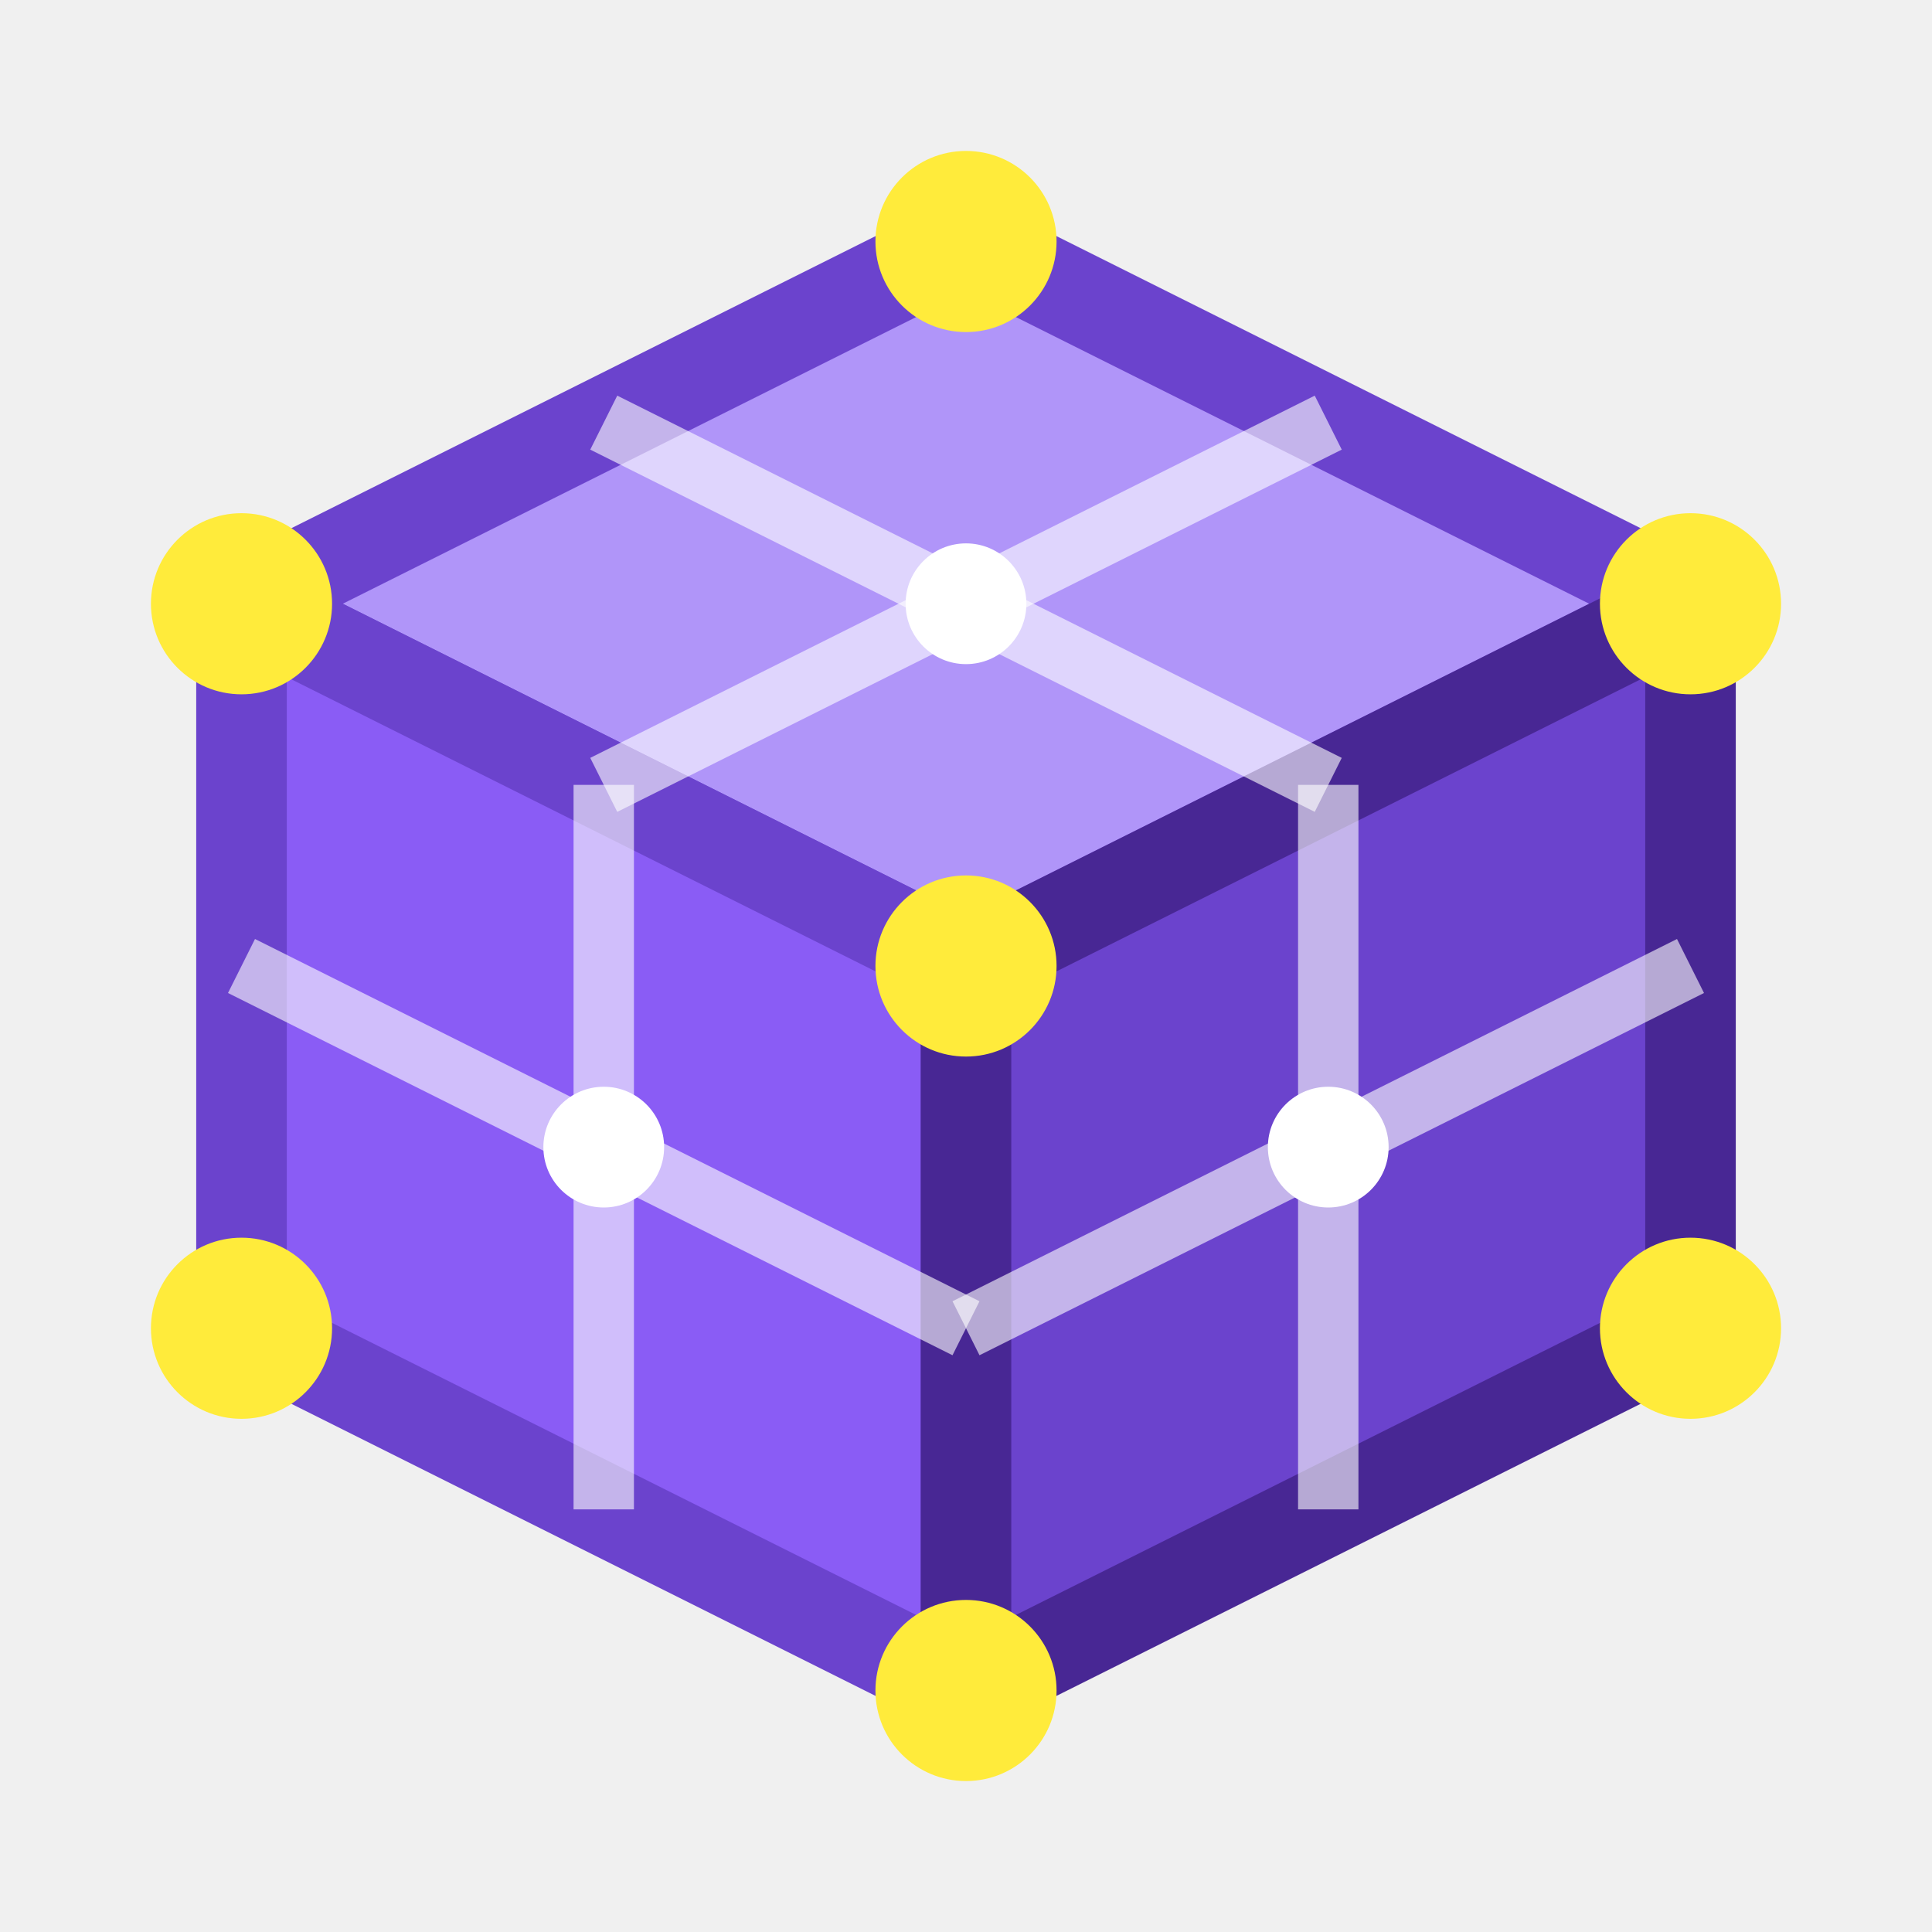
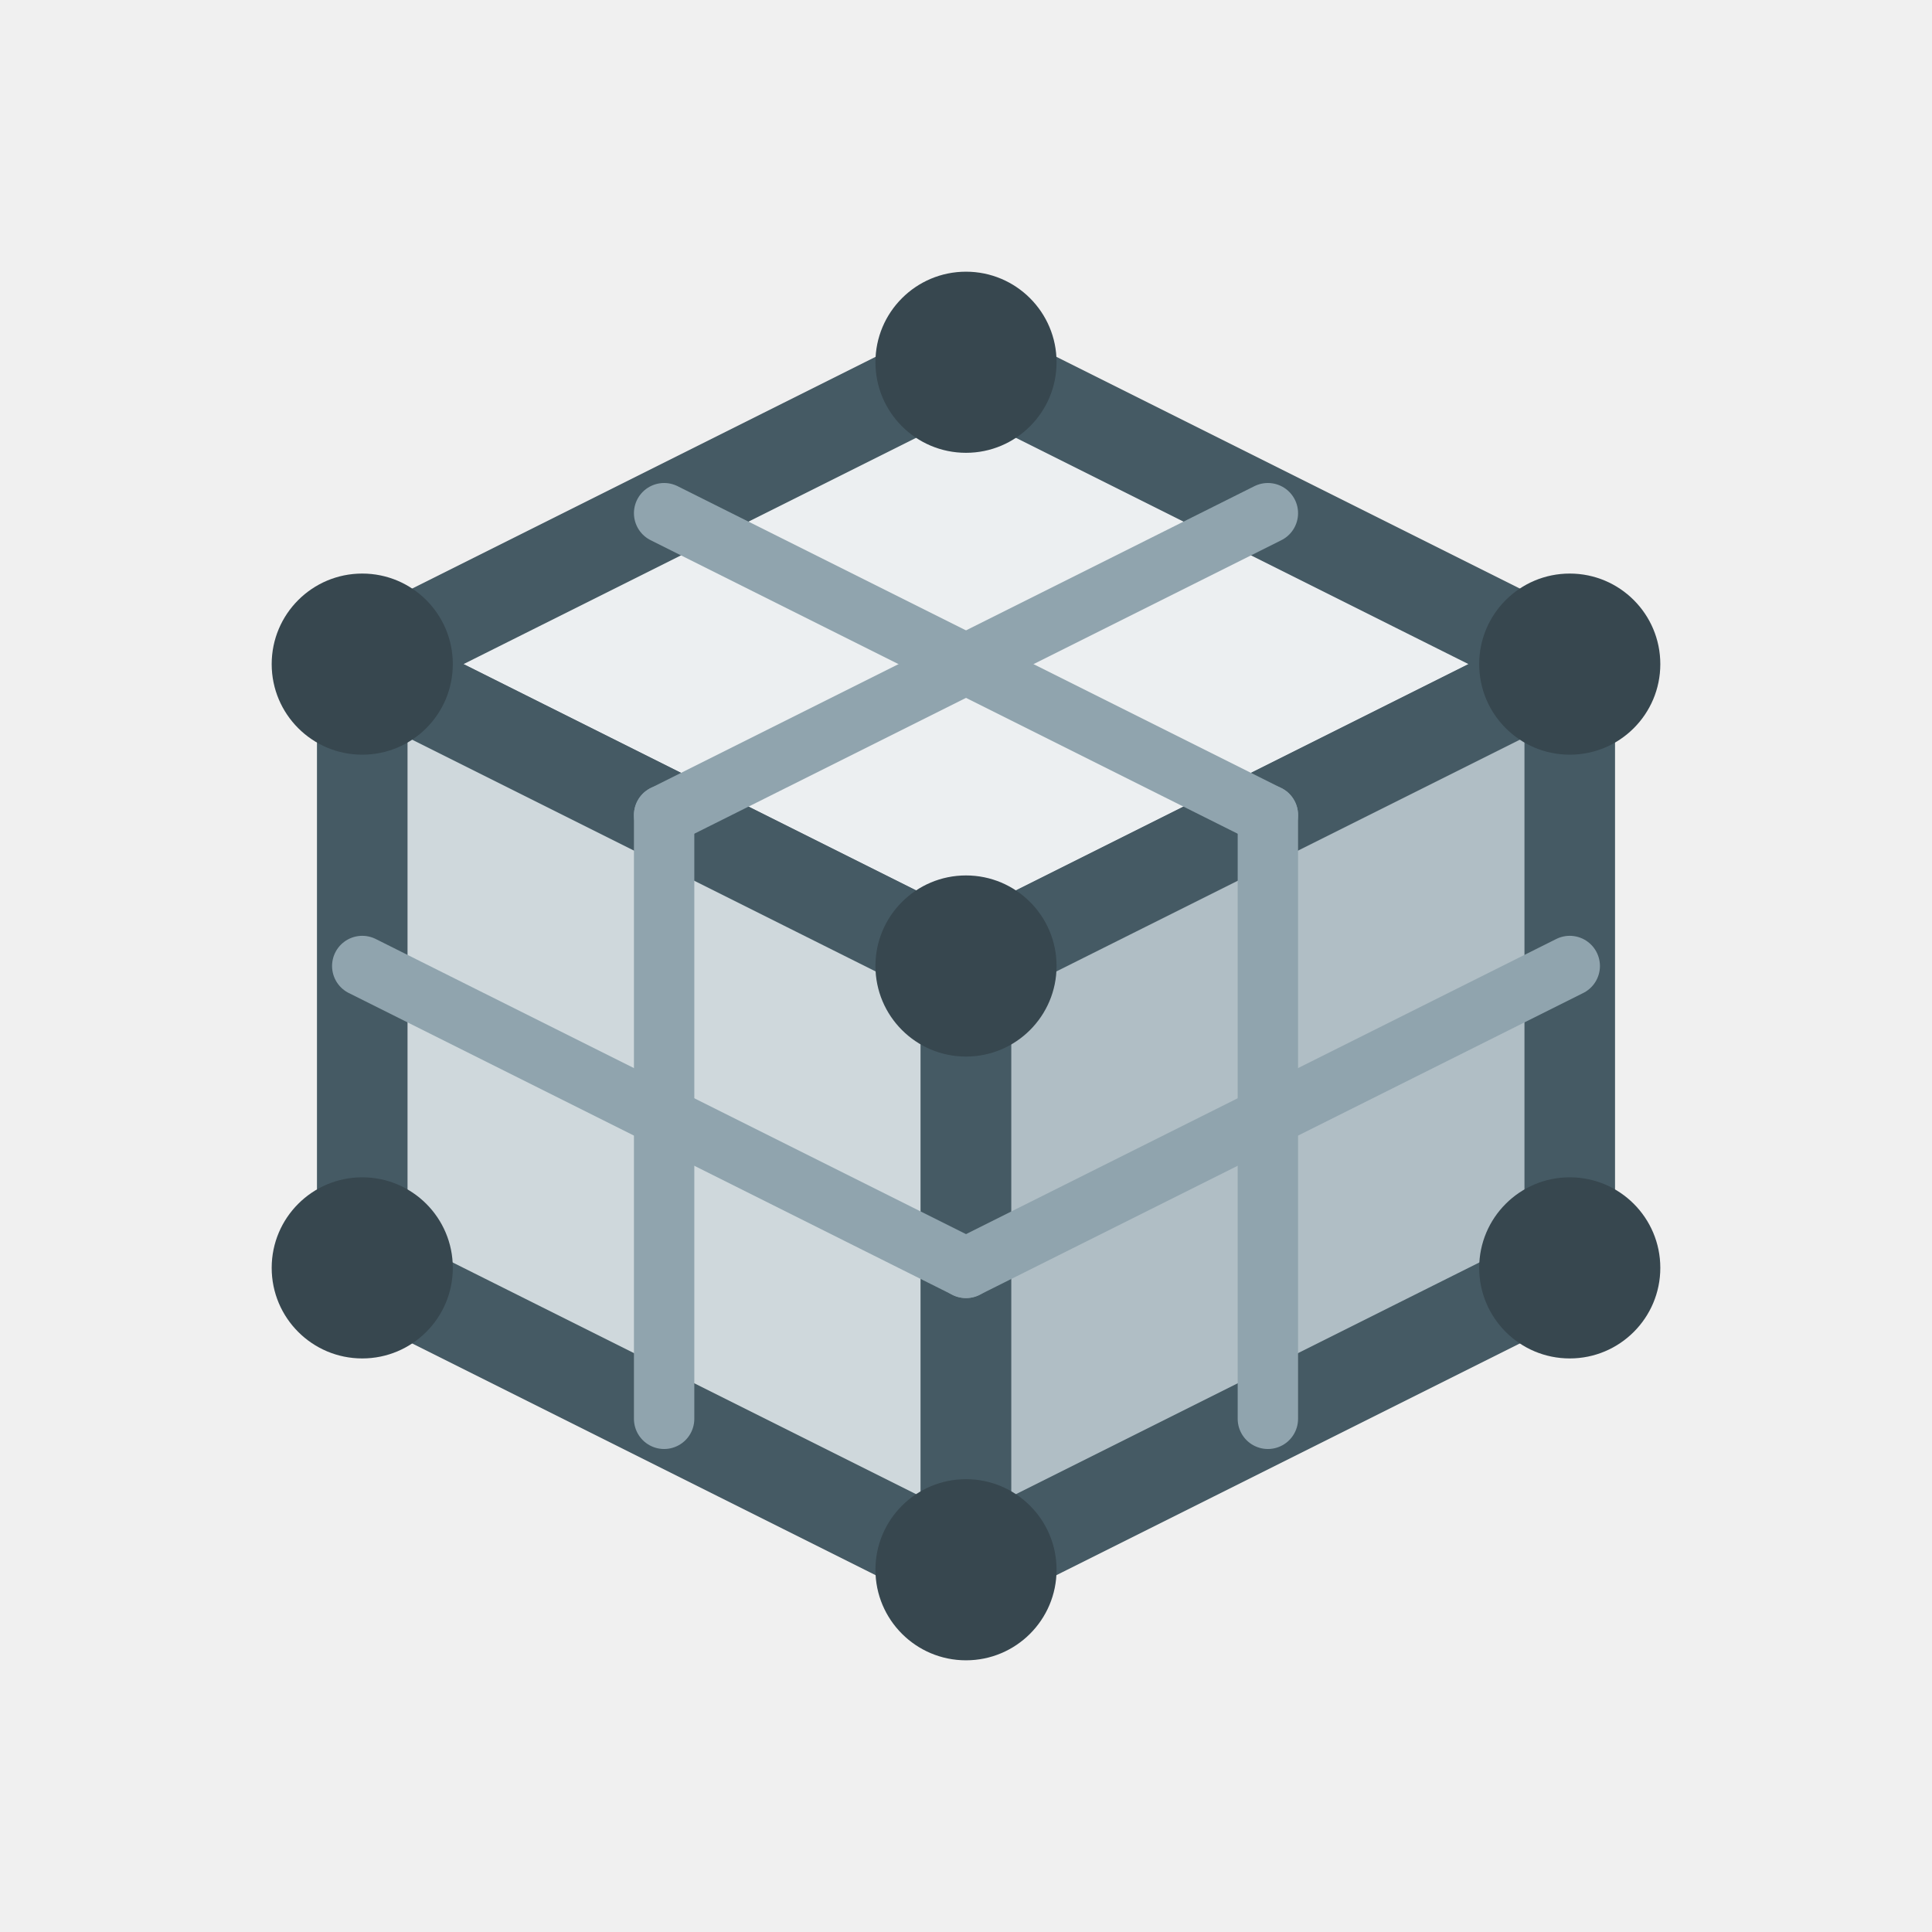
<svg xmlns="http://www.w3.org/2000/svg" viewBox="0 0 32 32">
-   <polygon points="16,4 28,10 16,16 4,10" fill="#b095f9" stroke="#6b43cd" stroke-width="1.5" stroke-linejoin="round" />
-   <polygon points="4,10 16,16 16,28 4,22" fill="#8a5cf5" stroke="#6b43cd" stroke-width="1.5" stroke-linejoin="round" />
-   <polygon points="16,16 28,10 28,22 16,28" fill="#6b43cd" stroke="#482794" stroke-width="1.5" stroke-linejoin="round" />
-   <line x1="10" y1="7" x2="22" y2="13" stroke="#ffffff" stroke-width="1" opacity="0.6" />
-   <line x1="22" y1="7" x2="10" y2="13" stroke="#ffffff" stroke-width="1" opacity="0.6" />
-   <line x1="4" y1="16" x2="16" y2="22" stroke="#ffffff" stroke-width="1" opacity="0.6" />
-   <line x1="10" y1="13" x2="10" y2="25" stroke="#ffffff" stroke-width="1" opacity="0.6" />
-   <line x1="16" y1="22" x2="28" y2="16" stroke="#ffffff" stroke-width="1" opacity="0.6" />
-   <line x1="22" y1="13" x2="22" y2="25" stroke="#ffffff" stroke-width="1" opacity="0.6" />
-   <circle cx="16" cy="4" r="1.5" fill="#ffeb3b" />
-   <circle cx="28" cy="10" r="1.5" fill="#ffeb3b" />
-   <circle cx="16" cy="16" r="1.5" fill="#ffeb3b" />
-   <circle cx="4" cy="10" r="1.5" fill="#ffeb3b" />
-   <circle cx="4" cy="22" r="1.5" fill="#ffeb3b" />
-   <circle cx="16" cy="28" r="1.5" fill="#ffeb3b" />
-   <circle cx="28" cy="22" r="1.5" fill="#ffeb3b" />
-   <circle cx="16" cy="10" r="1" fill="#ffffff" />
-   <circle cx="10" cy="19" r="1" fill="#ffffff" />
-   <circle cx="22" cy="19" r="1" fill="#ffffff" />
+   <g stroke="#455a64" stroke-width="1.5" stroke-linejoin="round" stroke-linecap="round">
+     <polygon points="16,6 26,11 16,16 6,11" fill="#eceff1" />
+     <polygon points="6,11 16,16 16,26 6,21" fill="#cfd8dc" />
+     <polygon points="16,16 26,11 26,21 16,26" fill="#b0bec5" />
+     <line x1="11" y1="8.5" x2="21" y2="13.5" stroke-width="1" stroke="#90a4ae" />
+     <line x1="21" y1="8.5" x2="11" y2="13.5" stroke-width="1" stroke="#90a4ae" />
+     <line x1="6" y1="16" x2="16" y2="21" stroke-width="1" stroke="#90a4ae" />
+     <line x1="11" y1="13.5" x2="11" y2="23.5" stroke-width="1" stroke="#90a4ae" />
+     <line x1="16" y1="21" x2="26" y2="16" stroke-width="1" stroke="#90a4ae" />
+     <line x1="21" y1="13.5" x2="21" y2="23.5" stroke-width="1" stroke="#90a4ae" />
+   </g>
+   <g fill="#37474f">
+     <circle cx="16" cy="6" r="1.5" />
+     <circle cx="26" cy="11" r="1.5" />
+     <circle cx="6" cy="11" r="1.5" />
+     <circle cx="16" cy="16" r="1.5" />
+     <circle cx="6" cy="21" r="1.5" />
+     <circle cx="26" cy="21" r="1.5" />
+     <circle cx="16" cy="26" r="1.5" />
+   </g>
</svg>
